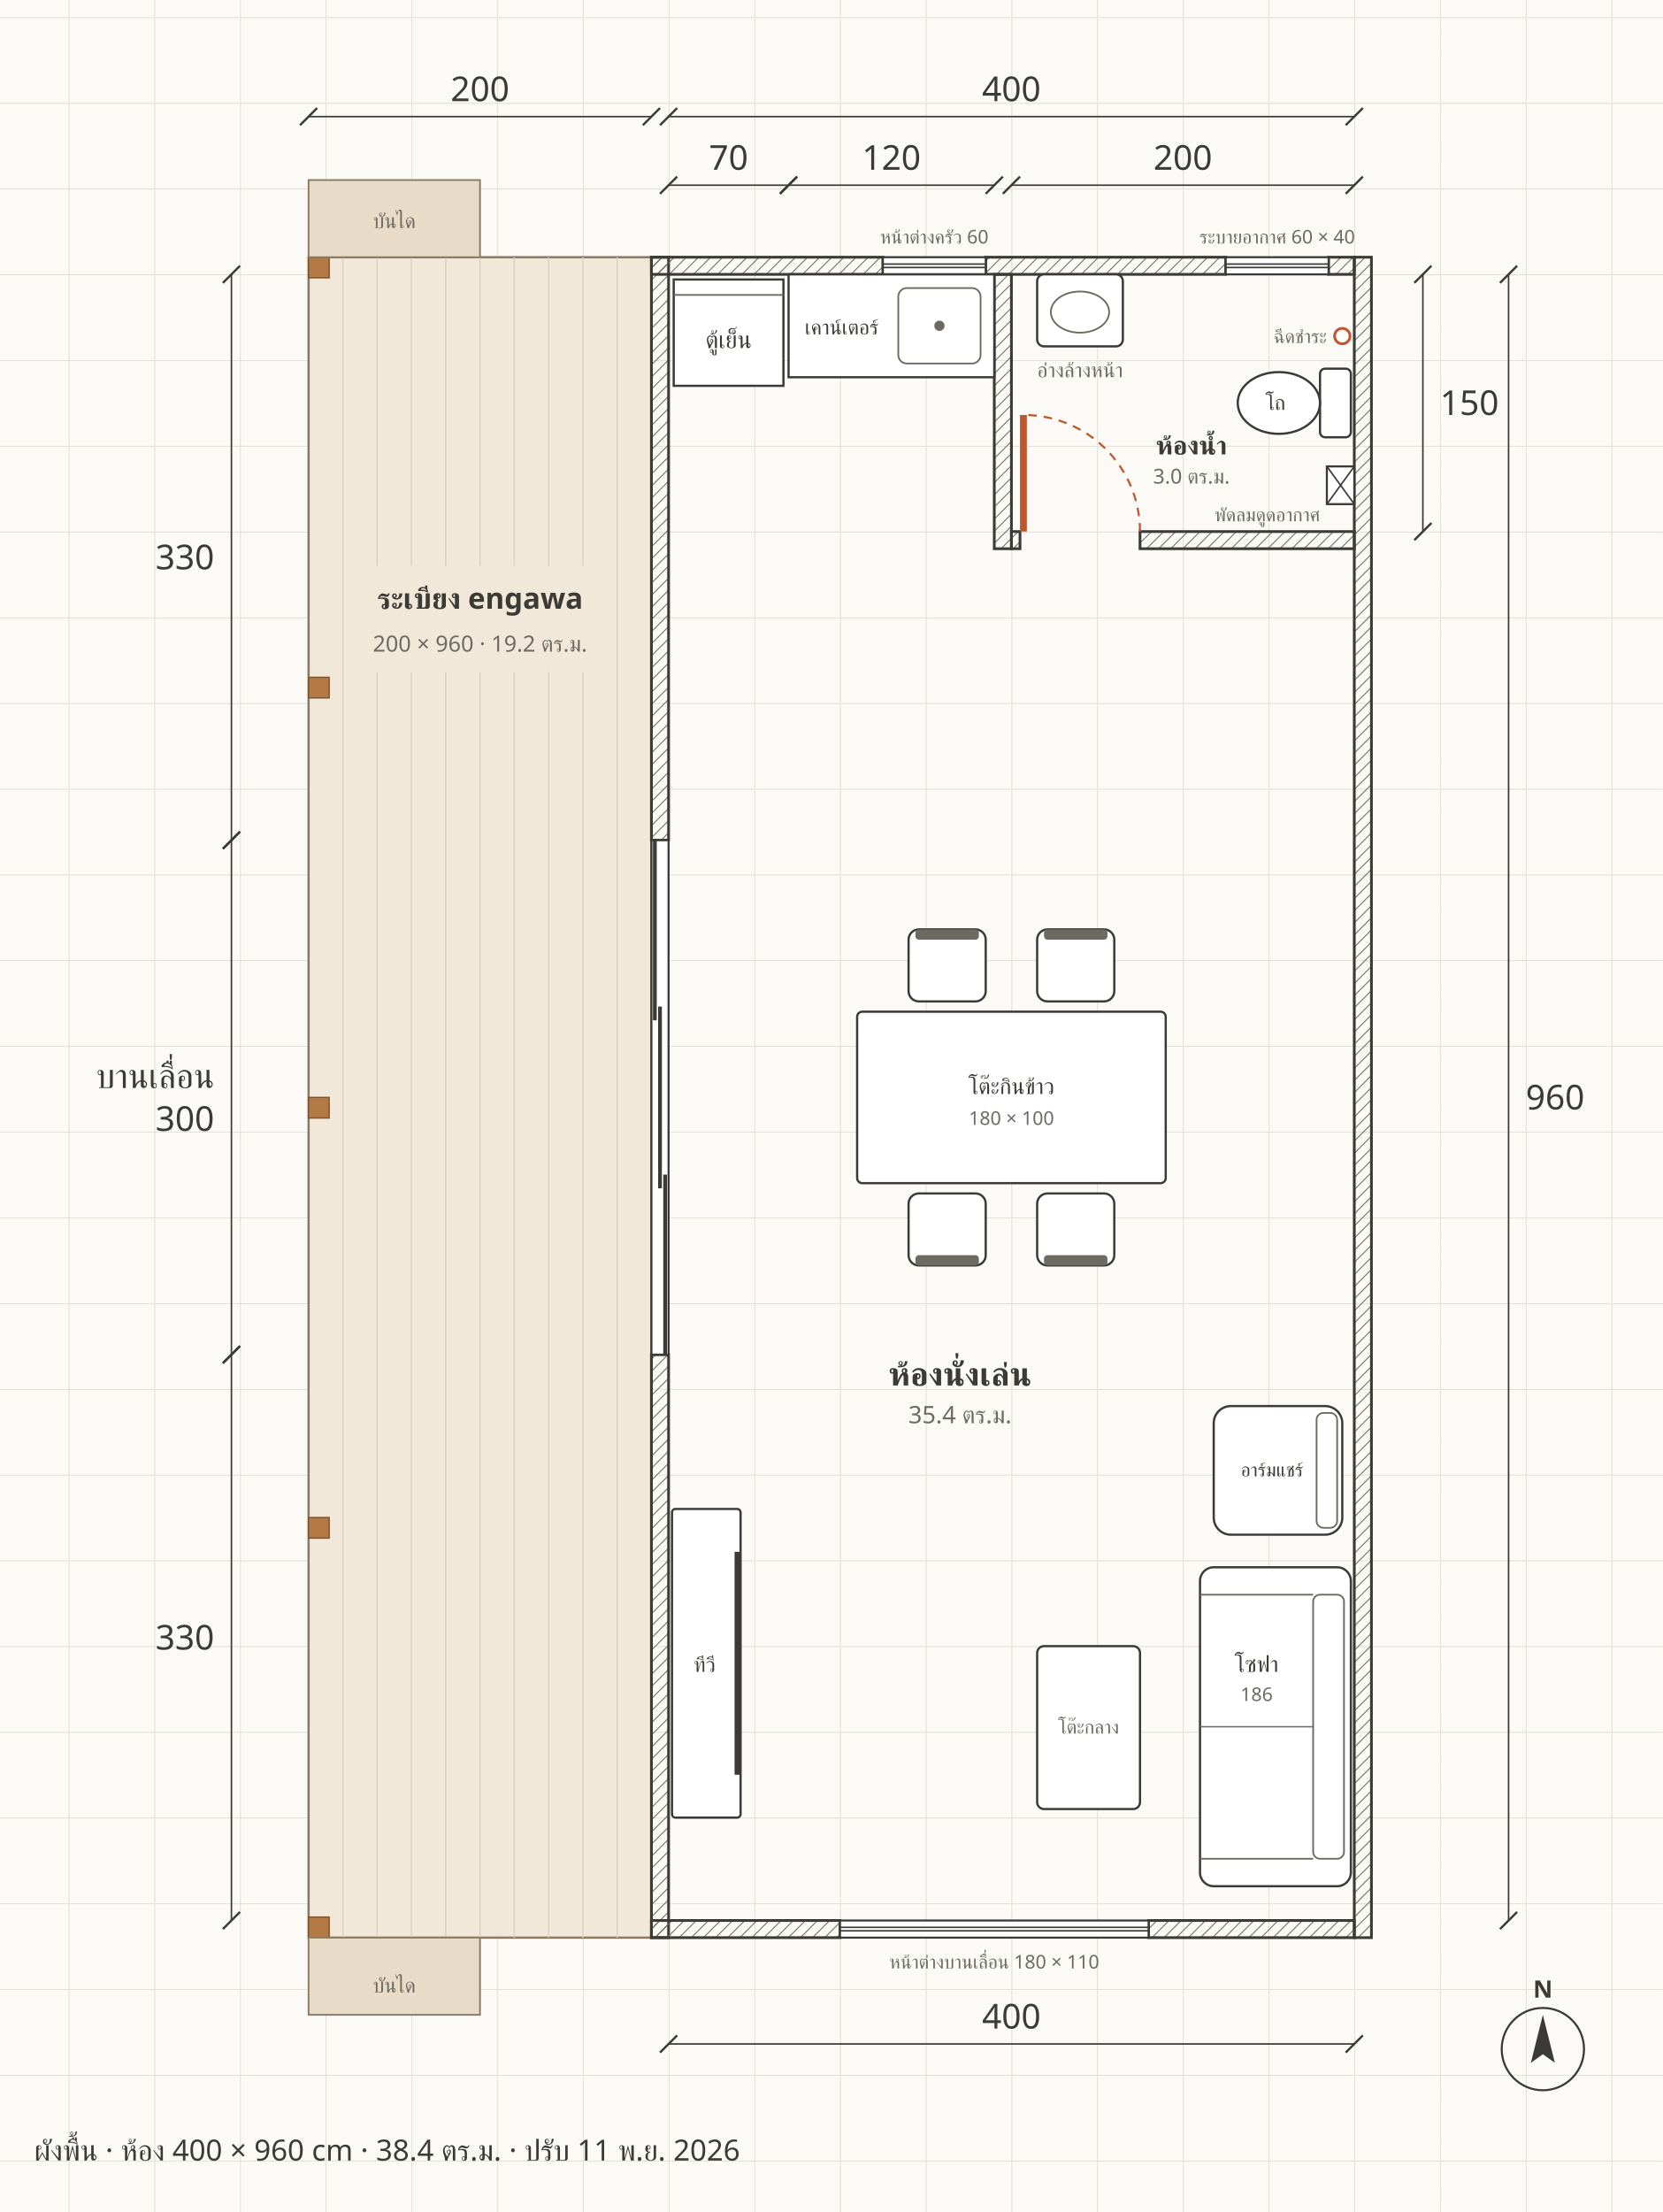
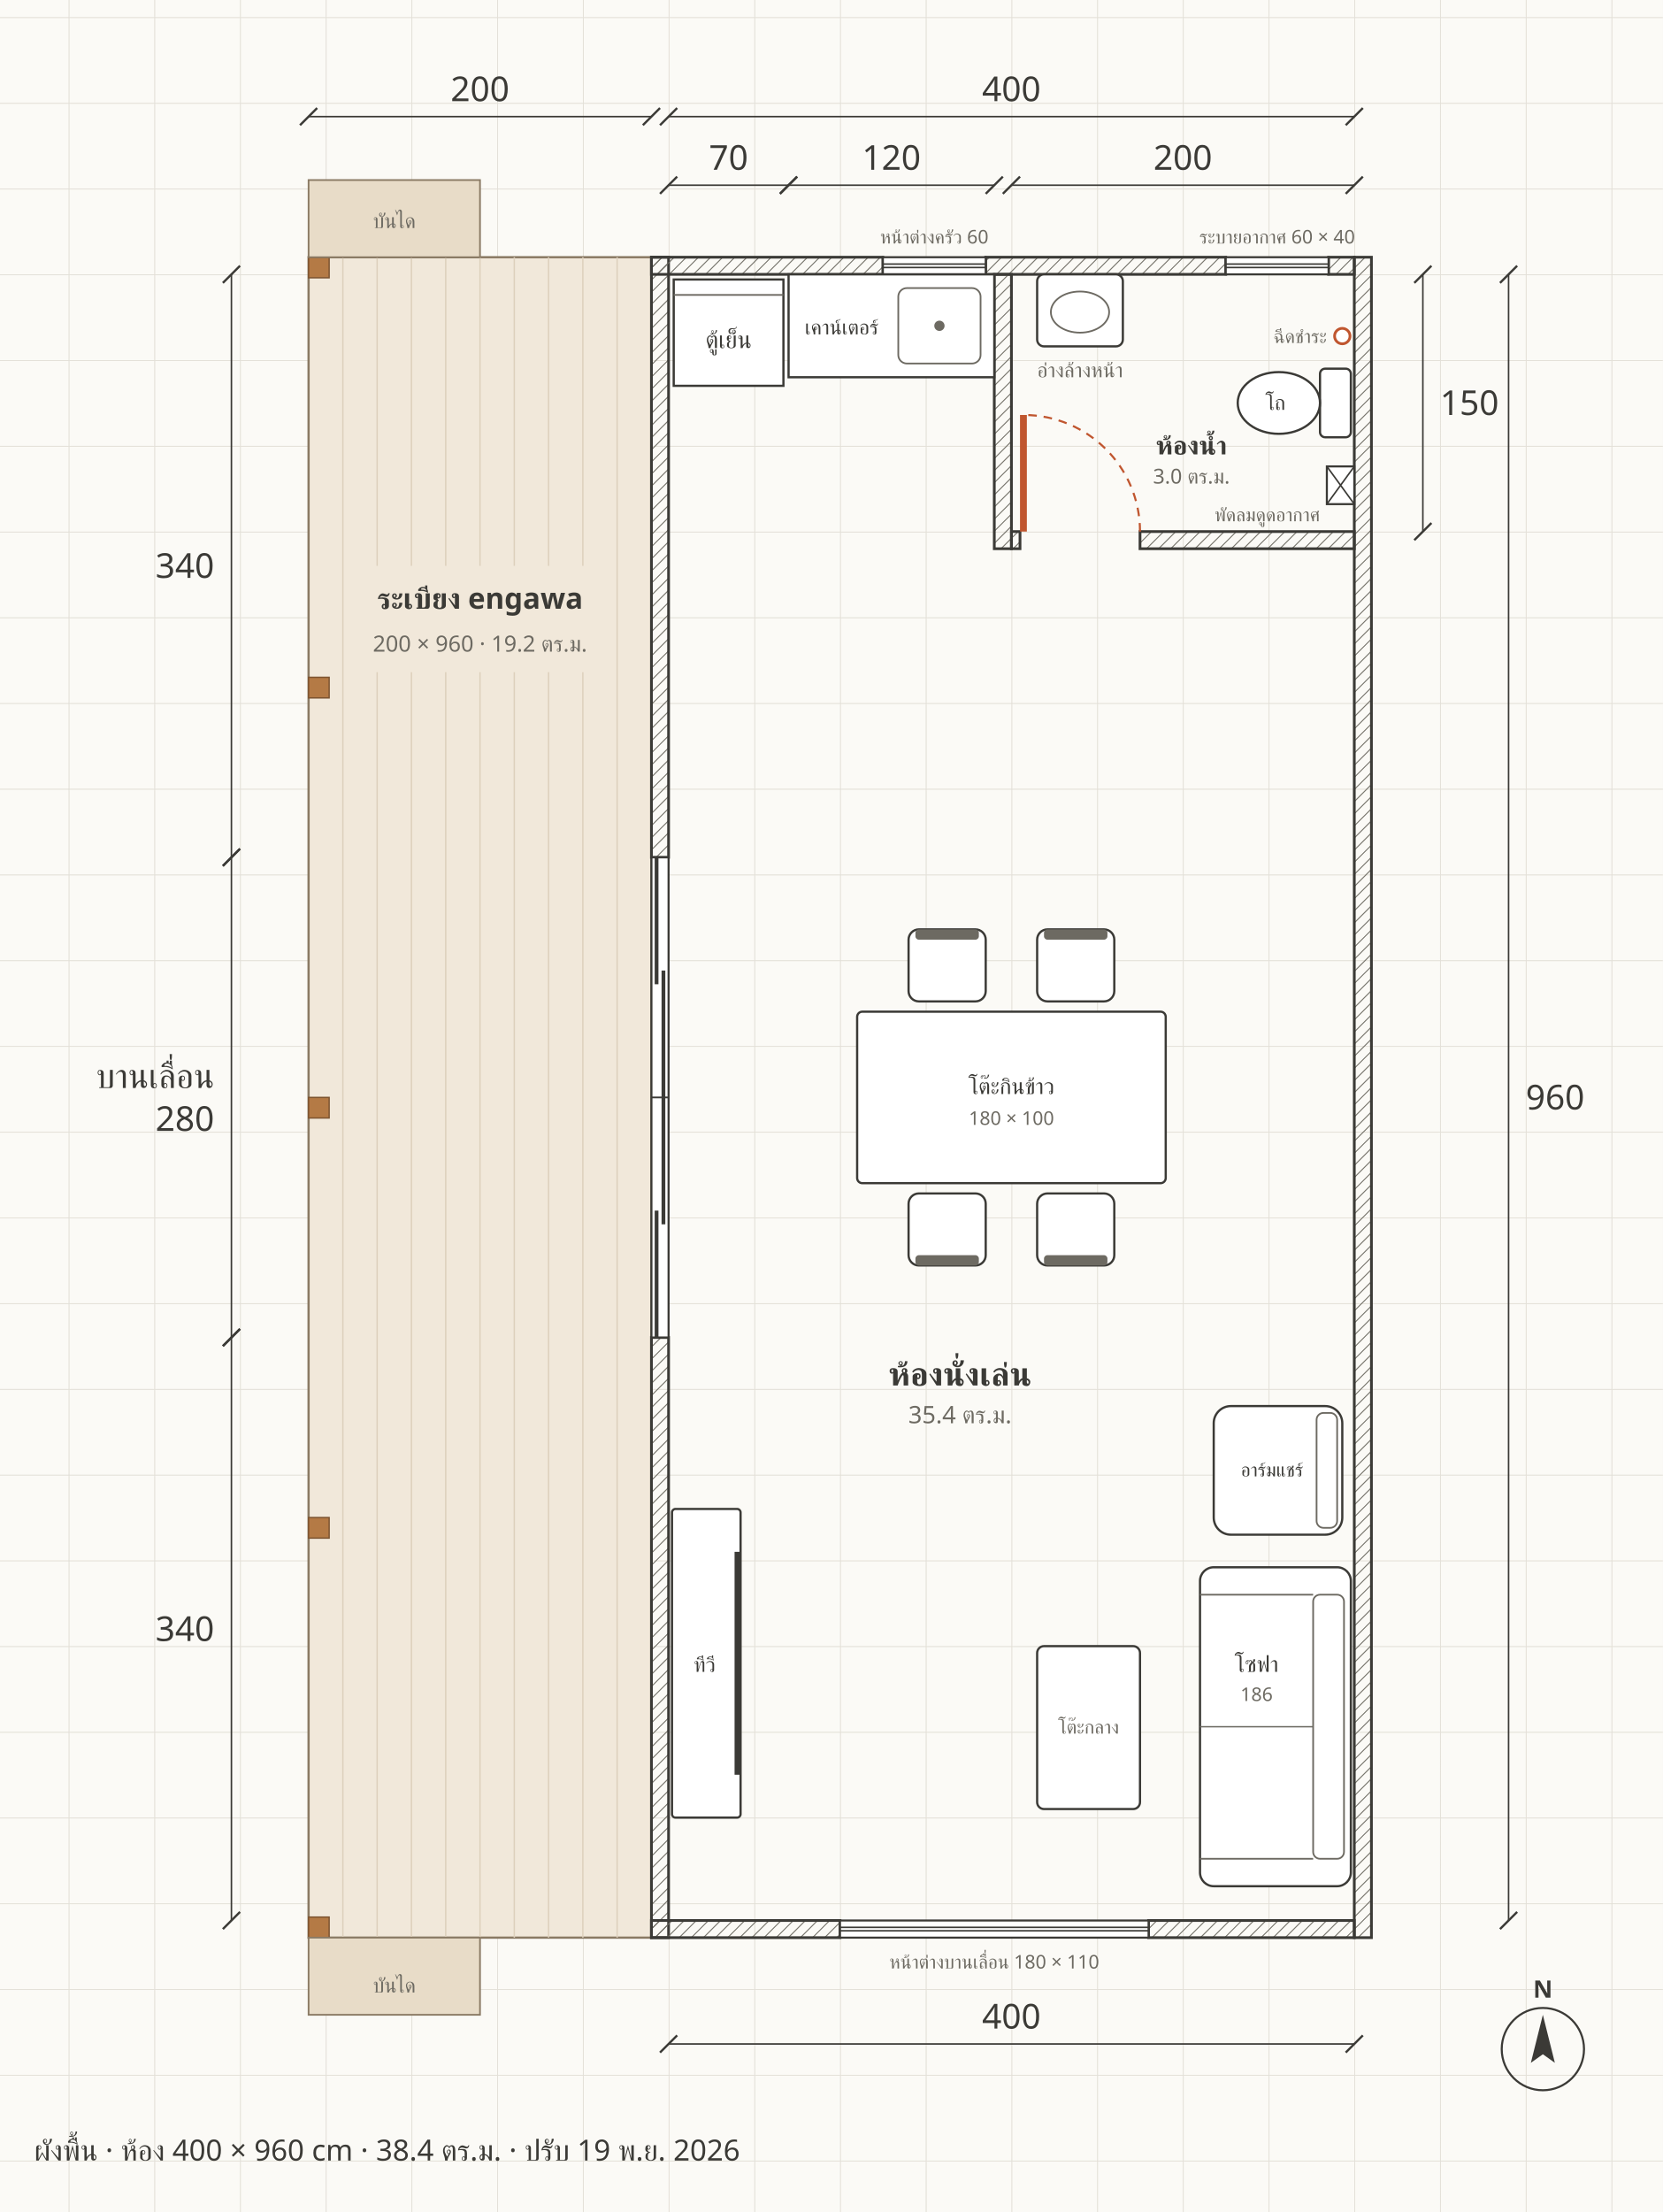
<svg xmlns="http://www.w3.org/2000/svg" viewBox="-390 -160 970 1290" width="970" height="1290" font-family="Leelawadee UI, Tahoma, sans-serif">
  <defs>
    <pattern id="grid" width="50" height="50" patternUnits="userSpaceOnUse" x="0" y="0">
      <path d="M50 0H0V50" fill="none" stroke="#e3e0d8" stroke-width="1" />
    </pattern>
    <pattern id="hatch" width="5" height="5" patternUnits="userSpaceOnUse" patternTransform="rotate(45)">
      <line x1="0" y1="0" x2="0" y2="5" stroke="#6d6a62" stroke-width="1" />
    </pattern>
  </defs>
  <rect x="-390" y="-160" width="970" height="1290" fill="#fbfaf6" />
  <rect x="-390" y="-160" width="970" height="1290" fill="url(#grid)" />
  <rect x="-210" y="-10" width="200" height="980" fill="#f1e8da" stroke="#8a7a64" stroke-width="1.3" />
  <line x1="-190" y1="-10" x2="-190" y2="970" stroke="#ddd0bc" stroke-width="0.8" />
  <line x1="-170" y1="-10" x2="-170" y2="970" stroke="#ddd0bc" stroke-width="0.8" />
  <line x1="-150" y1="-10" x2="-150" y2="970" stroke="#ddd0bc" stroke-width="0.8" />
  <line x1="-130" y1="-10" x2="-130" y2="970" stroke="#ddd0bc" stroke-width="0.8" />
  <line x1="-110" y1="-10" x2="-110" y2="970" stroke="#ddd0bc" stroke-width="0.8" />
  <line x1="-90" y1="-10" x2="-90" y2="970" stroke="#ddd0bc" stroke-width="0.8" />
  <line x1="-70" y1="-10" x2="-70" y2="970" stroke="#ddd0bc" stroke-width="0.8" />
  <line x1="-50" y1="-10" x2="-50" y2="970" stroke="#ddd0bc" stroke-width="0.8" />
  <line x1="-30" y1="-10" x2="-30" y2="970" stroke="#ddd0bc" stroke-width="0.8" />
  <rect x="-210" y="-10" width="12" height="12" fill="#b47a45" stroke="#7d5430" stroke-width="0.8" />
  <rect x="-210" y="235" width="12" height="12" fill="#b47a45" stroke="#7d5430" stroke-width="0.8" />
  <rect x="-210" y="480" width="12" height="12" fill="#b47a45" stroke="#7d5430" stroke-width="0.8" />
  <rect x="-210" y="725" width="12" height="12" fill="#b47a45" stroke="#7d5430" stroke-width="0.8" />
  <rect x="-210" y="958" width="12" height="12" fill="#b47a45" stroke="#7d5430" stroke-width="0.8" />
  <rect x="-210" y="-55" width="100" height="45" fill="#e8dcc8" stroke="#8a7a64" stroke-width="1" />
  <rect x="-210" y="970" width="100" height="45" fill="#e8dcc8" stroke="#8a7a64" stroke-width="1" />
  <text x="-160" y="-27" font-size="12" font-weight="400" text-anchor="middle" fill="#6d6a62">บันได</text>
  <text x="-160" y="1002" font-size="12" font-weight="400" text-anchor="middle" fill="#6d6a62">บันได</text>
  <rect x="-185" y="170" width="150" height="62" fill="#f1e8da" />
  <text x="-110" y="195" font-size="17" font-weight="600" text-anchor="middle" fill="#3b3a36">ระเบียง engawa</text>
  <text x="-110" y="220" font-size="13" font-weight="400" text-anchor="middle" fill="#6d6a62">200 × 960 · 19.2 ตร.ม.</text>
-   <rect x="-10" y="-10" width="10" height="340" fill="url(#hatch)" stroke="#3b3a36" stroke-width="1.6" />
-   <rect x="-10" y="630" width="10" height="340" fill="url(#hatch)" stroke="#3b3a36" stroke-width="1.6" />
+   <rect x="-10" y="-10" width="10" height="350" fill="url(#hatch)" stroke="#3b3a36" stroke-width="1.6" />
+   <rect x="-10" y="620" width="10" height="350" fill="url(#hatch)" stroke="#3b3a36" stroke-width="1.6" />
  <rect x="400" y="-10" width="10" height="980" fill="url(#hatch)" stroke="#3b3a36" stroke-width="1.6" />
  <rect x="-10" y="-10" width="135" height="10" fill="url(#hatch)" stroke="#3b3a36" stroke-width="1.6" />
  <rect x="185" y="-10" width="140" height="10" fill="url(#hatch)" stroke="#3b3a36" stroke-width="1.6" />
  <rect x="385" y="-10" width="15" height="10" fill="url(#hatch)" stroke="#3b3a36" stroke-width="1.6" />
  <rect x="-10" y="960" width="110" height="10" fill="url(#hatch)" stroke="#3b3a36" stroke-width="1.6" />
  <rect x="280" y="960" width="120" height="10" fill="url(#hatch)" stroke="#3b3a36" stroke-width="1.6" />
  <rect x="125" y="-10" width="60" height="10" fill="#fff" stroke="#3b3a36" stroke-width="1.2" />
  <g stroke="#3b3a36" stroke-width="0.9">
    <line x1="125" y1="-6" x2="185" y2="-6" />
    <line x1="125" y1="-4" x2="185" y2="-4" />
  </g>
  <rect x="325" y="-10" width="60" height="10" fill="#fff" stroke="#3b3a36" stroke-width="1.2" />
  <g stroke="#3b3a36" stroke-width="0.9">
    <line x1="325" y1="-6" x2="385" y2="-6" />
    <line x1="325" y1="-4" x2="385" y2="-4" />
  </g>
  <rect x="100" y="960" width="180" height="10" fill="#fff" stroke="#3b3a36" stroke-width="1.2" />
  <g stroke="#3b3a36" stroke-width="0.9">
    <line x1="100" y1="964" x2="280" y2="964" />
    <line x1="100" y1="966" x2="280" y2="966" />
  </g>
-   <rect x="-10" y="330" width="10" height="300" fill="#fff" stroke="#3b3a36" stroke-width="1.2" />
+   <rect x="-10" y="340" width="10" height="280" fill="#fff" stroke="#3b3a36" stroke-width="1.2" />
  <g stroke="#3b3a36" stroke-width="2.2">
-     <line x1="-8" y1="330" x2="-8" y2="435" />
-     <line x1="-5" y1="427" x2="-5" y2="533" />
-     <line x1="-2" y1="525" x2="-2" y2="630" />
+     <line x1="-7" y1="340" x2="-7" y2="414" />
+     <line x1="-7" y1="546" x2="-7" y2="620" />
+     <line x1="-3" y1="406" x2="-3" y2="480" />
+     <line x1="-3" y1="480" x2="-3" y2="554" />
  </g>
+   <line x1="-10" y1="480" x2="0" y2="480" stroke="#3b3a36" stroke-width="1" />
  <rect x="190" y="0" width="10" height="160" fill="url(#hatch)" stroke="#3b3a36" stroke-width="1.6" />
  <rect x="200" y="150" width="5" height="10" fill="url(#hatch)" stroke="#3b3a36" stroke-width="1.6" />
  <rect x="275" y="150" width="125" height="10" fill="url(#hatch)" stroke="#3b3a36" stroke-width="1.6" />
  <rect x="205" y="82" width="4" height="68" fill="#c0562f" />
  <path d="M275 150 A68 68 0 0 0 207 82" fill="none" stroke="#c0562f" stroke-width="1.2" stroke-dasharray="5 4" />
  <rect x="3" y="3" width="64" height="62" fill="#fff" stroke="#3b3a36" stroke-width="1.3" />
  <line x1="3" y1="12" x2="67" y2="12" stroke="#6d6a62" stroke-width="1" />
  <text x="35" y="43" font-size="14" font-weight="400" text-anchor="middle" fill="#3b3a36">ตู้เย็น</text>
  <rect x="70" y="0" width="120" height="60" fill="#fff" stroke="#3b3a36" stroke-width="1.3" />
  <rect x="134" y="8" width="48" height="44" rx="5" fill="none" stroke="#6d6a62" stroke-width="1" />
  <circle cx="158" cy="30" r="3" fill="#6d6a62" />
  <text x="101" y="35" font-size="12" font-weight="400" text-anchor="middle" fill="#3b3a36">เคาน์เตอร์</text>
  <rect x="215" y="0" width="50" height="42" rx="4" fill="#fff" stroke="#3b3a36" stroke-width="1.3" />
  <ellipse cx="240" cy="22" rx="17" ry="12" fill="none" stroke="#6d6a62" stroke-width="1" />
  <text x="240" y="60" font-size="12" font-weight="400" text-anchor="middle" fill="#6d6a62">อ่างล้างหน้า</text>
  <rect x="380" y="55" width="18" height="40" rx="3" fill="#fff" stroke="#3b3a36" stroke-width="1.3" />
  <ellipse cx="356" cy="75" rx="24" ry="18" fill="#fff" stroke="#3b3a36" stroke-width="1.3" />
  <text x="354" y="79" font-size="12" font-weight="400" text-anchor="middle" fill="#3b3a36">โถ</text>
  <circle cx="393" cy="36" r="4.5" fill="#fff" stroke="#c0562f" stroke-width="1.6" />
  <text x="384" y="40" font-size="11" font-weight="400" text-anchor="end" fill="#6d6a62">ฉีดชำระ</text>
  <rect x="384" y="112" width="16" height="22" fill="#fff" stroke="#3b3a36" stroke-width="1.2" />
  <path d="M384 112 L400 134 M400 112 L384 134" stroke="#3b3a36" stroke-width="0.9" />
  <text x="380" y="144" font-size="11" font-weight="400" text-anchor="end" fill="#6d6a62">พัดลมดูดอากาศ</text>
  <text x="305" y="105" font-size="15" font-weight="600" text-anchor="middle" fill="#3b3a36">ห้องน้ำ</text>
  <text x="305" y="122" font-size="12" font-weight="400" text-anchor="middle" fill="#6d6a62">3.0 ตร.ม.</text>
  <rect x="140" y="382" width="45" height="42" rx="6" fill="#fff" stroke="#3b3a36" stroke-width="1.3" />
  <rect x="144" y="382" width="37" height="6" rx="2" fill="#6d6a62" />
  <rect x="215" y="382" width="45" height="42" rx="6" fill="#fff" stroke="#3b3a36" stroke-width="1.3" />
  <rect x="219" y="382" width="37" height="6" rx="2" fill="#6d6a62" />
  <rect x="140" y="536" width="45" height="42" rx="6" fill="#fff" stroke="#3b3a36" stroke-width="1.3" />
  <rect x="144" y="572" width="37" height="6" rx="2" fill="#6d6a62" />
  <rect x="215" y="536" width="45" height="42" rx="6" fill="#fff" stroke="#3b3a36" stroke-width="1.3" />
  <rect x="219" y="572" width="37" height="6" rx="2" fill="#6d6a62" />
  <rect x="110" y="430" width="180" height="100" rx="3" fill="#fff" stroke="#3b3a36" stroke-width="1.3" />
  <text x="200" y="478" font-size="13" font-weight="400" text-anchor="middle" fill="#3b3a36">โต๊ะกินข้าว</text>
  <text x="200" y="496" font-size="11" font-weight="400" text-anchor="middle" fill="#6d6a62">180 × 100</text>
  <rect x="318" y="660" width="75" height="75" rx="10" fill="#fff" stroke="#3b3a36" stroke-width="1.3" />
  <rect x="378" y="664" width="12" height="67" rx="4" fill="none" stroke="#6d6a62" stroke-width="1" />
  <text x="352" y="701" font-size="11" font-weight="400" text-anchor="middle" fill="#3b3a36">อาร์มแชร์</text>
  <rect x="310" y="754" width="88" height="186" rx="8" fill="#fff" stroke="#3b3a36" stroke-width="1.3" />
  <rect x="376" y="770" width="18" height="154" rx="4" fill="none" stroke="#6d6a62" stroke-width="1" />
  <line x1="310" y1="770" x2="376" y2="770" stroke="#6d6a62" stroke-width="1" />
  <line x1="310" y1="924" x2="376" y2="924" stroke="#6d6a62" stroke-width="1" />
  <line x1="310" y1="847" x2="376" y2="847" stroke="#6d6a62" stroke-width="0.8" />
  <text x="343" y="815" font-size="13" font-weight="400" text-anchor="middle" fill="#3b3a36">โซฟา</text>
  <text x="343" y="832" font-size="11" font-weight="400" text-anchor="middle" fill="#6d6a62">186</text>
  <rect x="215" y="800" width="60" height="95" rx="4" fill="#fff" stroke="#3b3a36" stroke-width="1.3" />
  <text x="245" y="851" font-size="11" font-weight="400" text-anchor="middle" fill="#6d6a62">โต๊ะกลาง</text>
  <rect x="2" y="720" width="40" height="180" rx="2" fill="#fff" stroke="#3b3a36" stroke-width="1.3" />
  <line x1="40" y1="745" x2="40" y2="875" stroke="#3b3a36" stroke-width="3" />
  <text x="21" y="815" font-size="12" font-weight="400" text-anchor="middle" fill="#3b3a36">ทีวี</text>
  <text x="170" y="648" font-size="19" font-weight="600" text-anchor="middle" fill="#3b3a36">ห้องนั่งเล่น</text>
  <text x="170" y="670" font-size="14" font-weight="400" text-anchor="middle" fill="#6d6a62">35.4 ตร.ม.</text>
  <text x="155" y="-18" font-size="11" font-weight="400" text-anchor="middle" fill="#6d6a62">หน้าต่างครัว 60</text>
  <text x="355" y="-18" font-size="11" font-weight="400" text-anchor="middle" fill="#6d6a62">ระบายอากาศ 60 × 40</text>
  <text x="190" y="988" font-size="11" font-weight="400" text-anchor="middle" fill="#6d6a62">หน้าต่างบานเลื่อน 180 × 110</text>
  <g>
    <line x1="0" y1="-52" x2="70" y2="-52" stroke="#3b3a36" stroke-width="0.9" />
    <line x1="-5" y1="-47" x2="5" y2="-57" stroke="#3b3a36" stroke-width="1.3" />
    <line x1="65" y1="-47" x2="75" y2="-57" stroke="#3b3a36" stroke-width="1.3" />
    <text x="35" y="-61" font-size="20" font-weight="500" text-anchor="middle" fill="#3b3a36">70</text>
  </g>
  <g>
    <line x1="70" y1="-52" x2="190" y2="-52" stroke="#3b3a36" stroke-width="0.9" />
    <line x1="65" y1="-47" x2="75" y2="-57" stroke="#3b3a36" stroke-width="1.3" />
    <line x1="185" y1="-47" x2="195" y2="-57" stroke="#3b3a36" stroke-width="1.3" />
    <text x="130" y="-61" font-size="20" font-weight="500" text-anchor="middle" fill="#3b3a36">120</text>
  </g>
  <g>
    <line x1="200" y1="-52" x2="400" y2="-52" stroke="#3b3a36" stroke-width="0.9" />
    <line x1="195" y1="-47" x2="205" y2="-57" stroke="#3b3a36" stroke-width="1.3" />
    <line x1="395" y1="-47" x2="405" y2="-57" stroke="#3b3a36" stroke-width="1.3" />
    <text x="300" y="-61" font-size="20" font-weight="500" text-anchor="middle" fill="#3b3a36">200</text>
  </g>
  <g>
    <line x1="0" y1="-92" x2="400" y2="-92" stroke="#3b3a36" stroke-width="0.9" />
    <line x1="-5" y1="-87" x2="5" y2="-97" stroke="#3b3a36" stroke-width="1.3" />
    <line x1="395" y1="-87" x2="405" y2="-97" stroke="#3b3a36" stroke-width="1.3" />
    <text x="200" y="-101" font-size="20" font-weight="500" text-anchor="middle" fill="#3b3a36">400</text>
  </g>
  <g>
    <line x1="-210" y1="-92" x2="-10" y2="-92" stroke="#3b3a36" stroke-width="0.9" />
    <line x1="-215" y1="-87" x2="-205" y2="-97" stroke="#3b3a36" stroke-width="1.3" />
    <line x1="-15" y1="-87" x2="-5" y2="-97" stroke="#3b3a36" stroke-width="1.3" />
    <text x="-110" y="-101" font-size="20" font-weight="500" text-anchor="middle" fill="#3b3a36">200</text>
  </g>
  <g>
    <line x1="440" y1="0" x2="440" y2="150" stroke="#3b3a36" stroke-width="0.9" />
    <line x1="435" y1="5" x2="445" y2="-5" stroke="#3b3a36" stroke-width="1.3" />
    <line x1="435" y1="155" x2="445" y2="145" stroke="#3b3a36" stroke-width="1.3" />
    <text x="450" y="82" font-size="20" font-weight="500" text-anchor="start" fill="#3b3a36">150</text>
  </g>
  <g>
    <line x1="490" y1="0" x2="490" y2="960" stroke="#3b3a36" stroke-width="0.9" />
    <line x1="485" y1="5" x2="495" y2="-5" stroke="#3b3a36" stroke-width="1.3" />
    <line x1="485" y1="965" x2="495" y2="955" stroke="#3b3a36" stroke-width="1.3" />
    <text x="500" y="487" font-size="20" font-weight="500" text-anchor="start" fill="#3b3a36">960</text>
  </g>
  <g>
-     <line x1="-255" y1="0" x2="-255" y2="330" stroke="#3b3a36" stroke-width="0.9" />
+     <line x1="-255" y1="0" x2="-255" y2="340" stroke="#3b3a36" stroke-width="0.9" />
    <line x1="-260" y1="5" x2="-250" y2="-5" stroke="#3b3a36" stroke-width="1.3" />
-     <line x1="-260" y1="335" x2="-250" y2="325" stroke="#3b3a36" stroke-width="1.3" />
-     <text x="-265" y="172" font-size="20" font-weight="500" text-anchor="end" fill="#3b3a36">330</text>
+     <line x1="-260" y1="345" x2="-250" y2="335" stroke="#3b3a36" stroke-width="1.3" />
+     <text x="-265" y="177" font-size="20" font-weight="500" text-anchor="end" fill="#3b3a36">340</text>
  </g>
  <g>
-     <line x1="-255" y1="330" x2="-255" y2="630" stroke="#3b3a36" stroke-width="0.9" />
-     <line x1="-260" y1="335" x2="-250" y2="325" stroke="#3b3a36" stroke-width="1.3" />
-     <line x1="-260" y1="635" x2="-250" y2="625" stroke="#3b3a36" stroke-width="1.3" />
+     <line x1="-255" y1="340" x2="-255" y2="620" stroke="#3b3a36" stroke-width="0.9" />
+     <line x1="-260" y1="345" x2="-250" y2="335" stroke="#3b3a36" stroke-width="1.3" />
+     <line x1="-260" y1="625" x2="-250" y2="615" stroke="#3b3a36" stroke-width="1.3" />
    <text x="-265" y="474.5" font-size="20" font-weight="500" text-anchor="end" fill="#3b3a36">บานเลื่อน</text>
-     <text x="-265" y="499.5" font-size="20" font-weight="500" text-anchor="end" fill="#3b3a36">300</text>
+     <text x="-265" y="499.5" font-size="20" font-weight="500" text-anchor="end" fill="#3b3a36">280</text>
  </g>
  <g>
-     <line x1="-255" y1="630" x2="-255" y2="960" stroke="#3b3a36" stroke-width="0.9" />
-     <line x1="-260" y1="635" x2="-250" y2="625" stroke="#3b3a36" stroke-width="1.3" />
+     <line x1="-255" y1="620" x2="-255" y2="960" stroke="#3b3a36" stroke-width="0.9" />
+     <line x1="-260" y1="625" x2="-250" y2="615" stroke="#3b3a36" stroke-width="1.3" />
    <line x1="-260" y1="965" x2="-250" y2="955" stroke="#3b3a36" stroke-width="1.3" />
-     <text x="-265" y="802" font-size="20" font-weight="500" text-anchor="end" fill="#3b3a36">330</text>
+     <text x="-265" y="797" font-size="20" font-weight="500" text-anchor="end" fill="#3b3a36">340</text>
  </g>
  <g>
    <line x1="0" y1="1032" x2="400" y2="1032" stroke="#3b3a36" stroke-width="0.9" />
    <line x1="-5" y1="1037" x2="5" y2="1027" stroke="#3b3a36" stroke-width="1.3" />
    <line x1="395" y1="1037" x2="405" y2="1027" stroke="#3b3a36" stroke-width="1.3" />
    <text x="200" y="1023" font-size="20" font-weight="500" text-anchor="middle" fill="#3b3a36">400</text>
  </g>
  <g transform="translate(510 1035)">
    <circle r="24" fill="none" stroke="#3b3a36" stroke-width="1.2" />
    <path d="M0 -20 L7 8 L0 3 L-7 8 Z" fill="#3b3a36" />
    <text x="0" y="-30" font-size="14" font-weight="600" text-anchor="middle" fill="#3b3a36">N</text>
  </g>
-   <text x="-370" y="1100" font-size="17" font-weight="400" text-anchor="start" fill="#3b3a36">ผังพื้น · ห้อง 400 × 960 cm · 38.4 ตร.ม. · ปรับ 11 พ.ย. 2026</text>
+   <text x="-370" y="1100" font-size="17" font-weight="400" text-anchor="start" fill="#3b3a36">ผังพื้น · ห้อง 400 × 960 cm · 38.4 ตร.ม. · ปรับ 19 พ.ย. 2026</text>
</svg>
